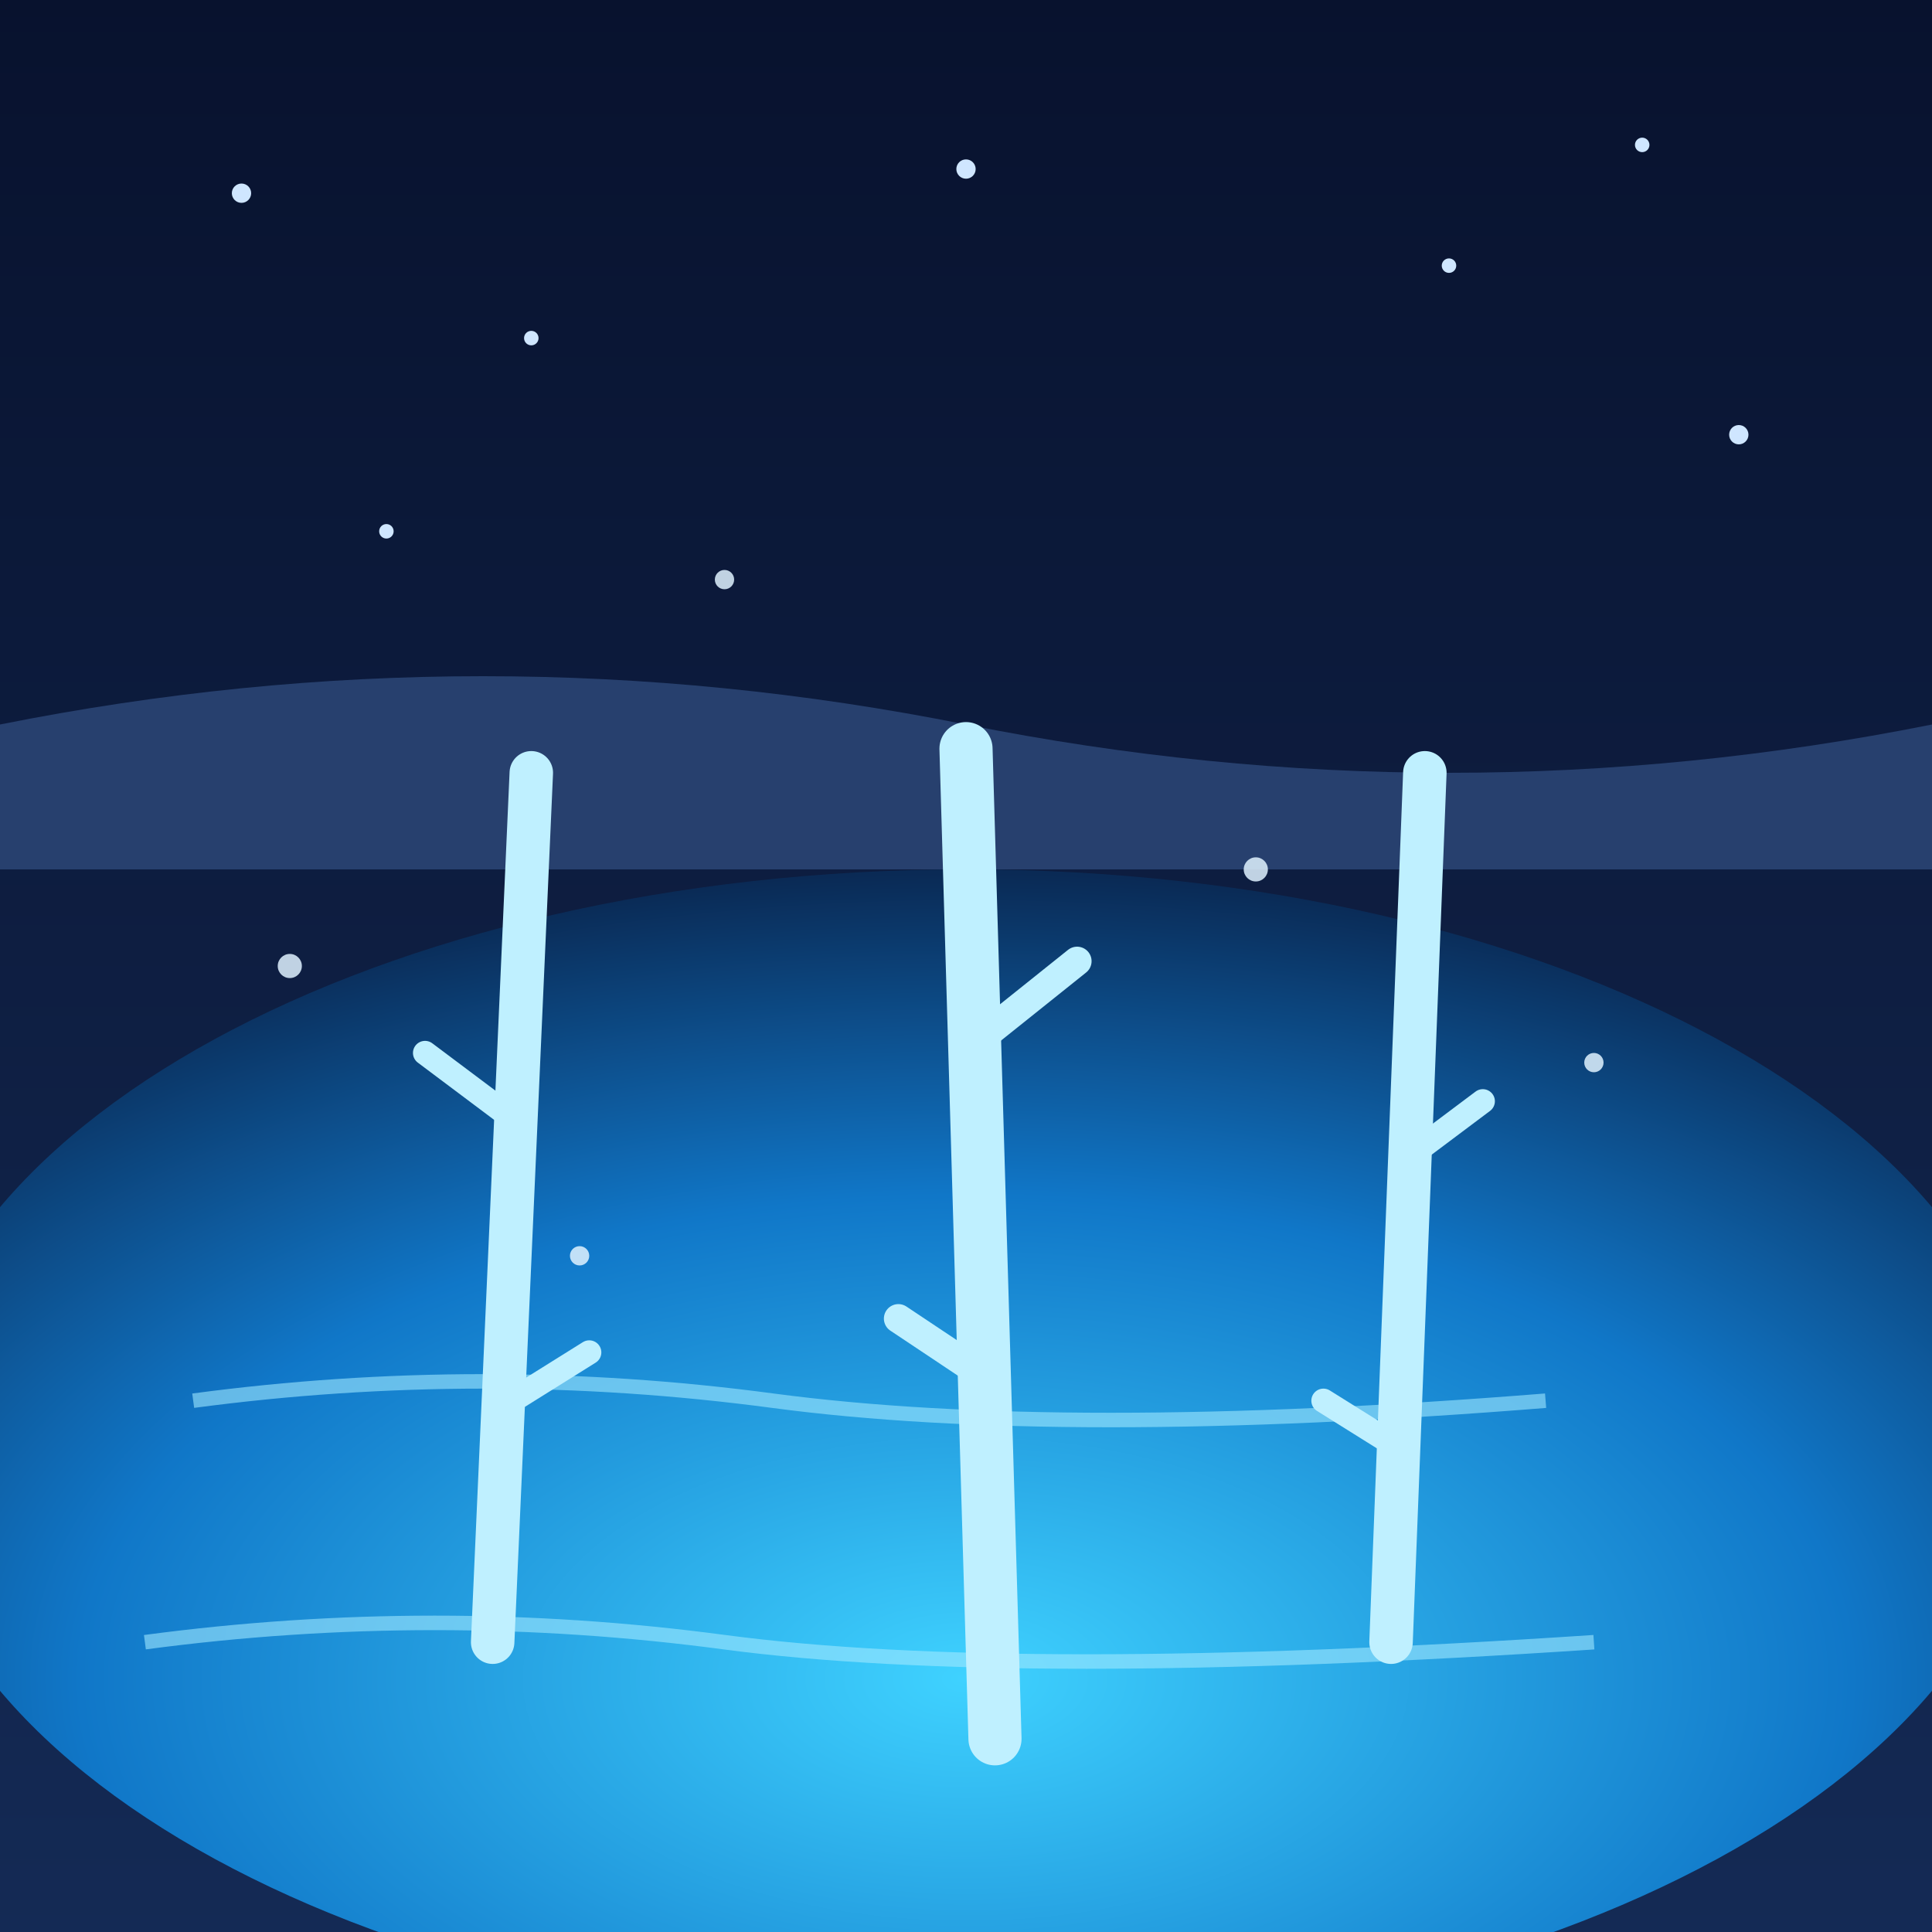
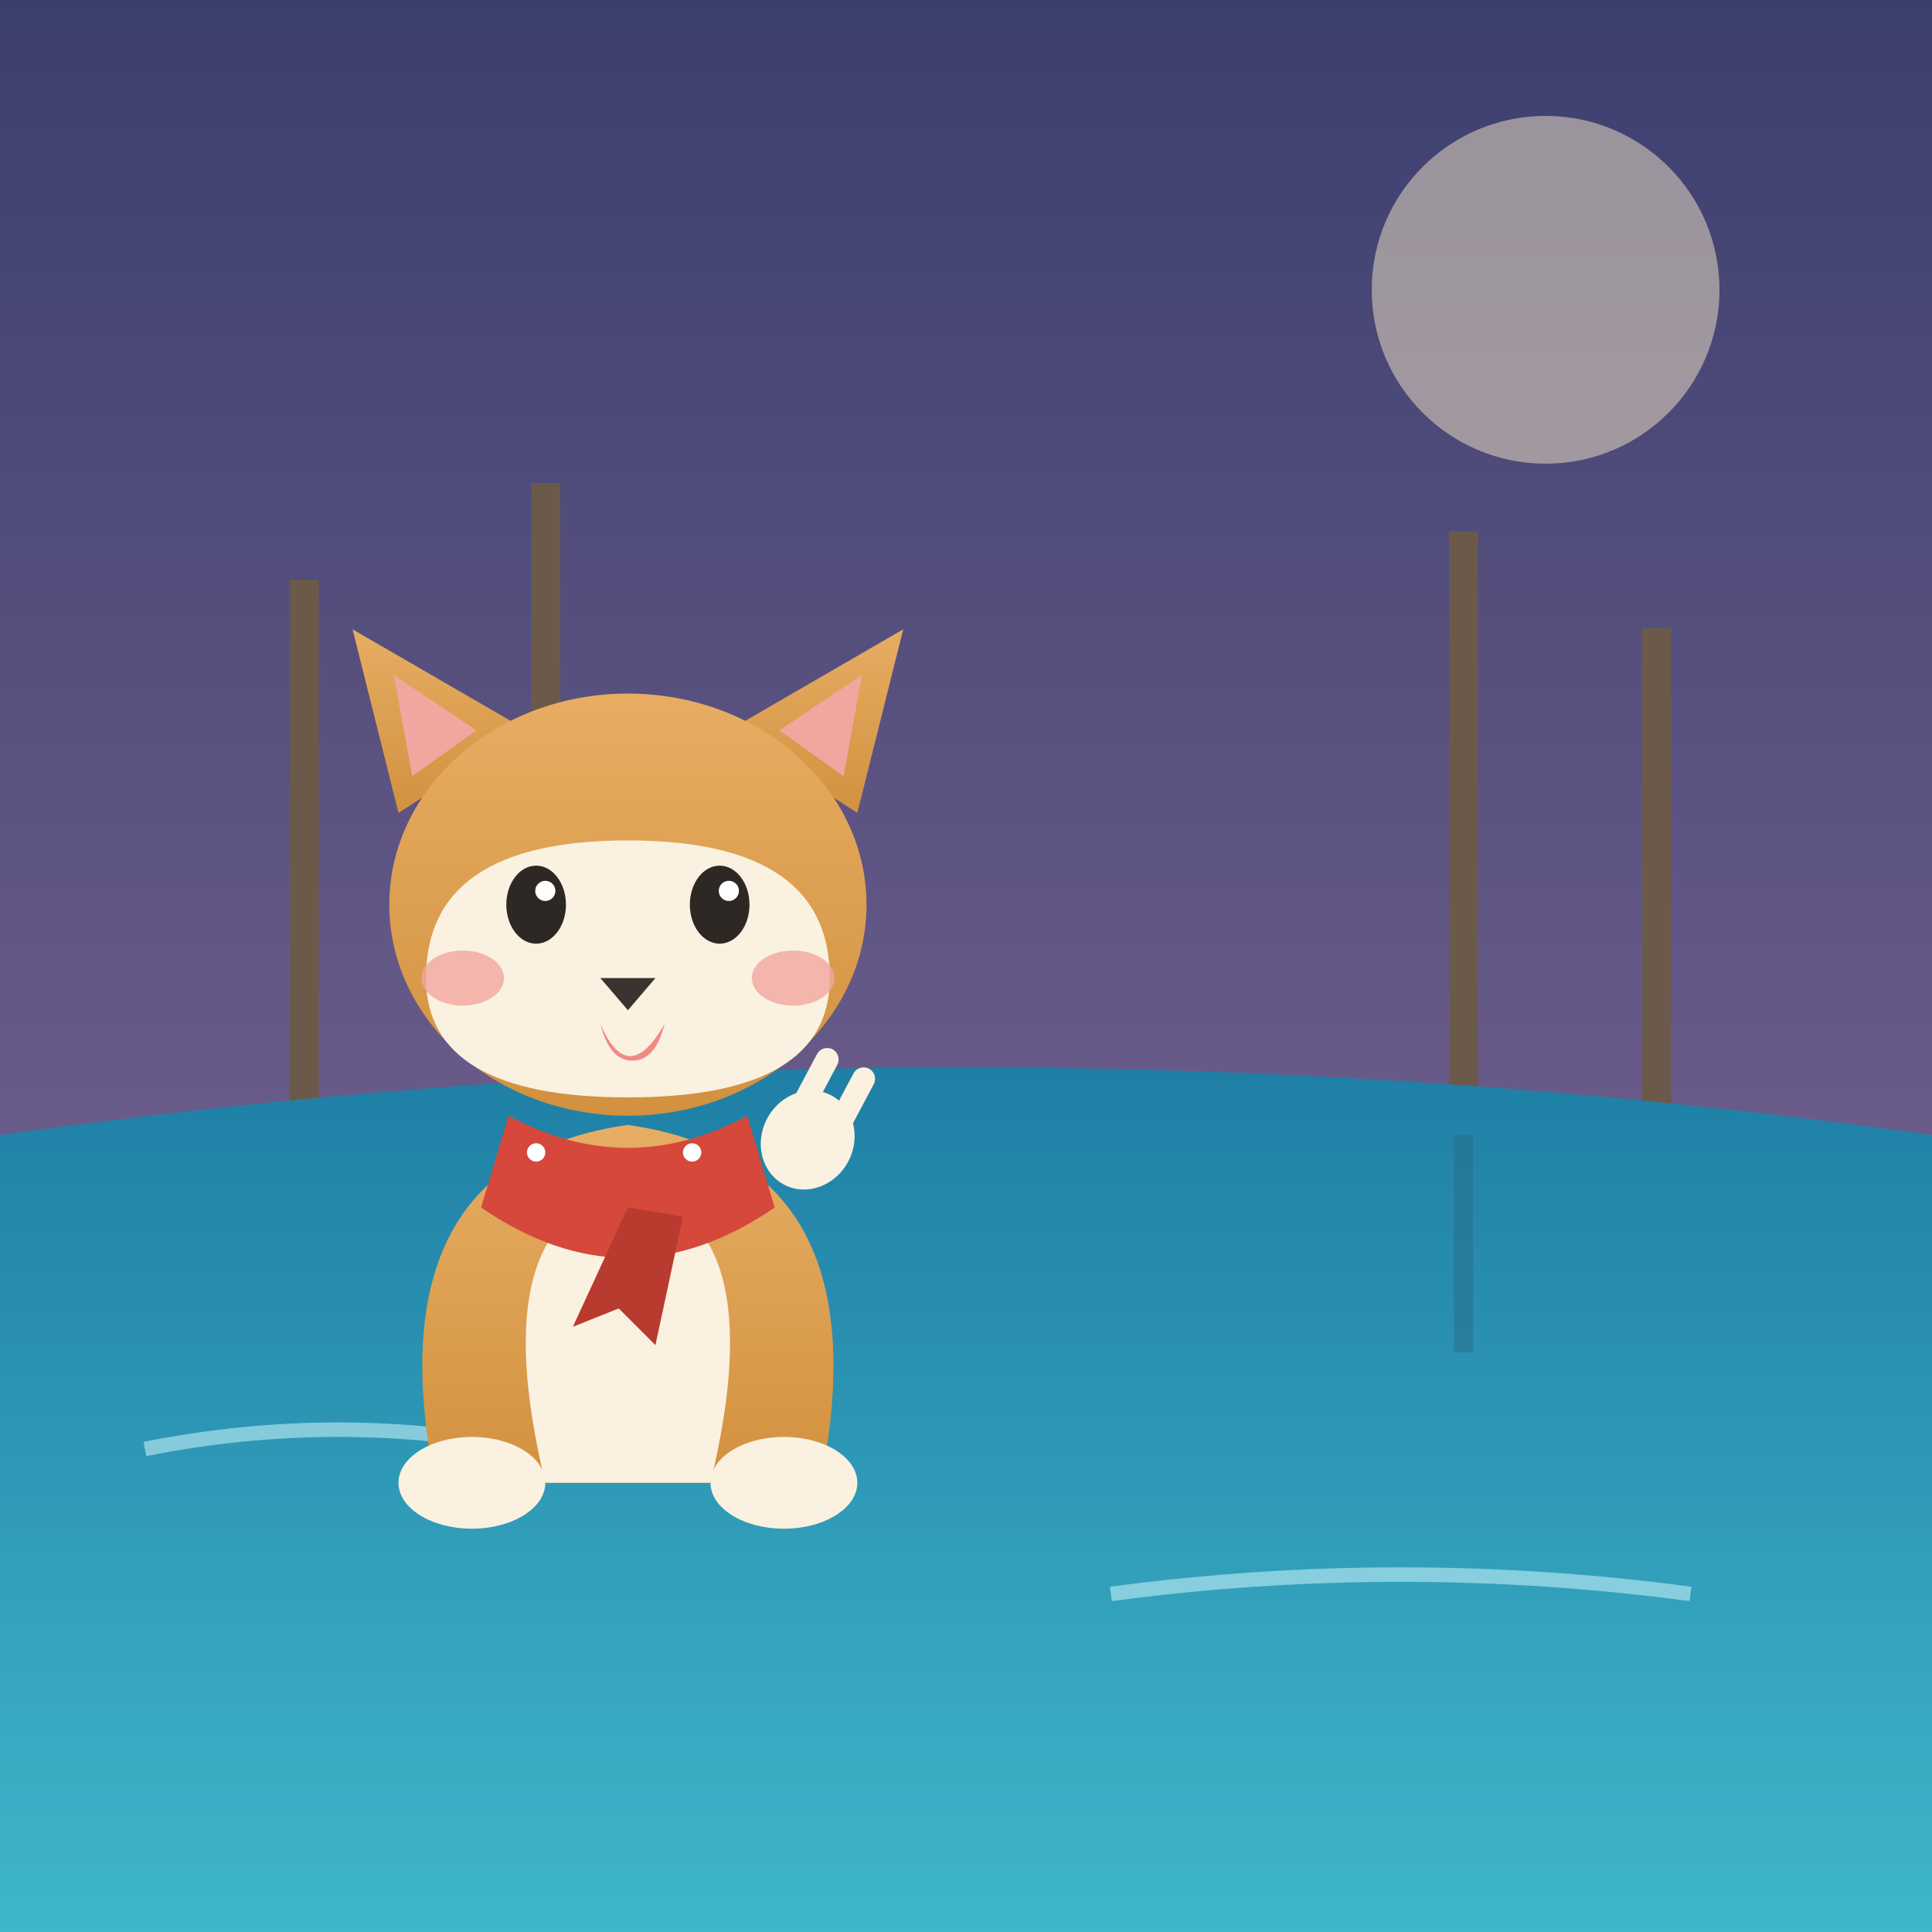
- <svg xmlns="http://www.w3.org/2000/svg" viewBox="0 0 400 400" role="img" aria-label="The blue pond at a winter night illumination, glowing electric blue against dark snow">
+ <svg xmlns="http://www.w3.org/2000/svg" viewBox="0 0 400 400" role="img" aria-label="Mon-chan posing beside the glowing cobalt-blue pond at dusk">
  <defs>
-     <radialGradient id="bp2glow" cx="0.5" cy="0.7" r="0.7">
-       <stop offset="0" stop-color="#3fd2ff" />
-       <stop offset="0.6" stop-color="#1077c8" />
-       <stop offset="1" stop-color="#0a2a55" />
-     </radialGradient>
-     <linearGradient id="bp2sky" x1="0" y1="0" x2="0" y2="1">
-       <stop offset="0" stop-color="#08122e" />
-       <stop offset="1" stop-color="#142a55" />
+     <linearGradient id="fur" x1="0" y1="0" x2="0" y2="1">
+       <stop offset="0" stop-color="#e7ad63" />
+       <stop offset="1" stop-color="#d2913f" />
+     </linearGradient>
+     <linearGradient id="dusk" x1="0" y1="0" x2="0" y2="1">
+       <stop offset="0" stop-color="#3b3f6e" />
+       <stop offset="1" stop-color="#8a6f9e" />
+     </linearGradient>
+     <linearGradient id="pond" x1="0" y1="0" x2="0" y2="1">
+       <stop offset="0" stop-color="#1f7fa6" />
+       <stop offset="1" stop-color="#3fb6c9" />
    </linearGradient>
  </defs>
-   <rect width="400" height="400" fill="url(#bp2sky)" />
-   <g fill="#cfe6ff">
-     <circle cx="50" cy="40" r="2" />
-     <circle cx="110" cy="70" r="1.5" />
-     <circle cx="200" cy="35" r="2" />
-     <circle cx="300" cy="55" r="1.5" />
-     <circle cx="360" cy="90" r="2" />
-     <circle cx="80" cy="110" r="1.5" />
-     <circle cx="340" cy="30" r="1.5" />
-   </g>
-   <path d="M0 150 q100 -20 200 0 t200 0 v30 H0 Z" fill="#27406e" />
-   <ellipse cx="200" cy="300" rx="220" ry="120" fill="url(#bp2glow)" />
-   <g stroke="#9fe8ff" stroke-width="3" opacity="0.6" fill="none">
-     <path d="M40 290 q60 -8 120 0 t160 0" />
-     <path d="M30 340 q60 -8 120 0 t180 0" />
-   </g>
-   <g stroke="#bff0ff" stroke-linecap="round" fill="none">
-     <path d="M110 160 L102 340" stroke-width="9" />
-     <path d="M104 230 l-16 -12 M106 290 l16 -10" stroke-width="5" />
-     <path d="M200 155 L206 360" stroke-width="11" />
-     <path d="M203 215 l20 -16 M204 285 l-18 -12" stroke-width="6" />
-     <path d="M295 160 L288 340" stroke-width="9" />
-     <path d="M291 240 l16 -12 M290 300 l-16 -10" stroke-width="5" />
-   </g>
-   <g fill="#dff2ff" opacity="0.85">
-     <circle cx="60" cy="200" r="2.5" />
-     <circle cx="150" cy="120" r="2" />
-     <circle cx="260" cy="180" r="2.5" />
-     <circle cx="330" cy="220" r="2" />
-     <circle cx="120" cy="260" r="2" />
+   <rect width="400" height="400" fill="url(#dusk)" />
+   <circle cx="320" cy="60" r="36" fill="#f5e6c8" opacity="0.5" />
+   <rect x="60" y="120" width="6" height="120" fill="#6b5a4a" />
+   <rect x="110" y="100" width="6" height="140" fill="#6b5a4a" />
+   <rect x="300" y="110" width="6" height="130" fill="#6b5a4a" />
+   <rect x="340" y="130" width="6" height="110" fill="#6b5a4a" />
+   <path d="M0 235 q200 -28 400 0 v165 H0z" fill="url(#pond)" />
+   <path d="M30 300 q40 -8 80 0" stroke="#bfeef5" stroke-width="3" fill="none" opacity="0.6" />
+   <path d="M230 330 q60 -8 120 0" stroke="#bfeef5" stroke-width="3" fill="none" opacity="0.6" />
+   <rect x="111" y="235" width="4" height="50" fill="#2a6b86" opacity="0.5" />
+   <rect x="301" y="235" width="4" height="45" fill="#2a6b86" opacity="0.5" />
+   <g transform="translate(130,250) scale(0.95)">
+     <path d="M-42 60 q-14 -70 42 -78 q56 8 42 78 z" fill="url(#fur)" />
+     <path d="M-18 60 q-14 -58 18 -64 q32 6 18 64 z" fill="#faf1e0" />
+     <ellipse cx="-34" cy="60" rx="16" ry="10" fill="#faf1e0" />
+     <ellipse cx="34" cy="60" rx="16" ry="10" fill="#faf1e0" />
+     <g transform="translate(42,-20) rotate(28)">
+       <ellipse cx="0" cy="6" rx="10" ry="11" fill="#faf1e0" />
+       <rect x="-7" y="-14" width="5" height="16" rx="2.5" fill="#faf1e0" />
+       <rect x="2" y="-14" width="5" height="16" rx="2.5" fill="#faf1e0" />
+     </g>
+     <path d="M-32 0 q32 22 64 0 l-6 -20 q-26 14 -52 0z" fill="#d6483b" />
+     <path d="M0 0 l-12 26 10 -4 8 8 6 -28z" fill="#b93a2f" />
+     <circle cx="-20" cy="-12" r="2" fill="#fff" />
+     <circle cx="14" cy="-12" r="2" fill="#fff" />
+     <path d="M-50 -86 l-10 -40 38 22z" fill="url(#fur)" />
+     <path d="M50 -86 l10 -40 -38 22z" fill="url(#fur)" />
+     <path d="M-47 -94 l-4 -22 18 12z" fill="#f3a6a0" />
+     <path d="M47 -94 l4 -22 -18 12z" fill="#f3a6a0" />
+     <ellipse cx="0" cy="-66" rx="52" ry="46" fill="url(#fur)" />
+     <path d="M0 -80 q-44 0 -44 30 q0 26 44 26 q44 0 44 -26 q0 -30 -44 -30z" fill="#faf1e0" />
+     <ellipse cx="-36" cy="-50" rx="9" ry="6" fill="#f3a6a0" opacity="0.8" />
+     <ellipse cx="36" cy="-50" rx="9" ry="6" fill="#f3a6a0" opacity="0.8" />
+     <ellipse cx="-20" cy="-66" rx="6.5" ry="8.5" fill="#2e2824" />
+     <ellipse cx="20" cy="-66" rx="6.5" ry="8.5" fill="#2e2824" />
+     <circle cx="-18" cy="-69" r="2.2" fill="#fff" />
+     <circle cx="22" cy="-69" r="2.2" fill="#fff" />
+     <path d="M-6 -50 h12 l-6 7z" fill="#3a3330" />
+     <path d="M-6 -40 q6 14 14 0 q-2 8 -7 8 q-5 0 -7 -8z" fill="#f08a86" />
  </g>
</svg>
